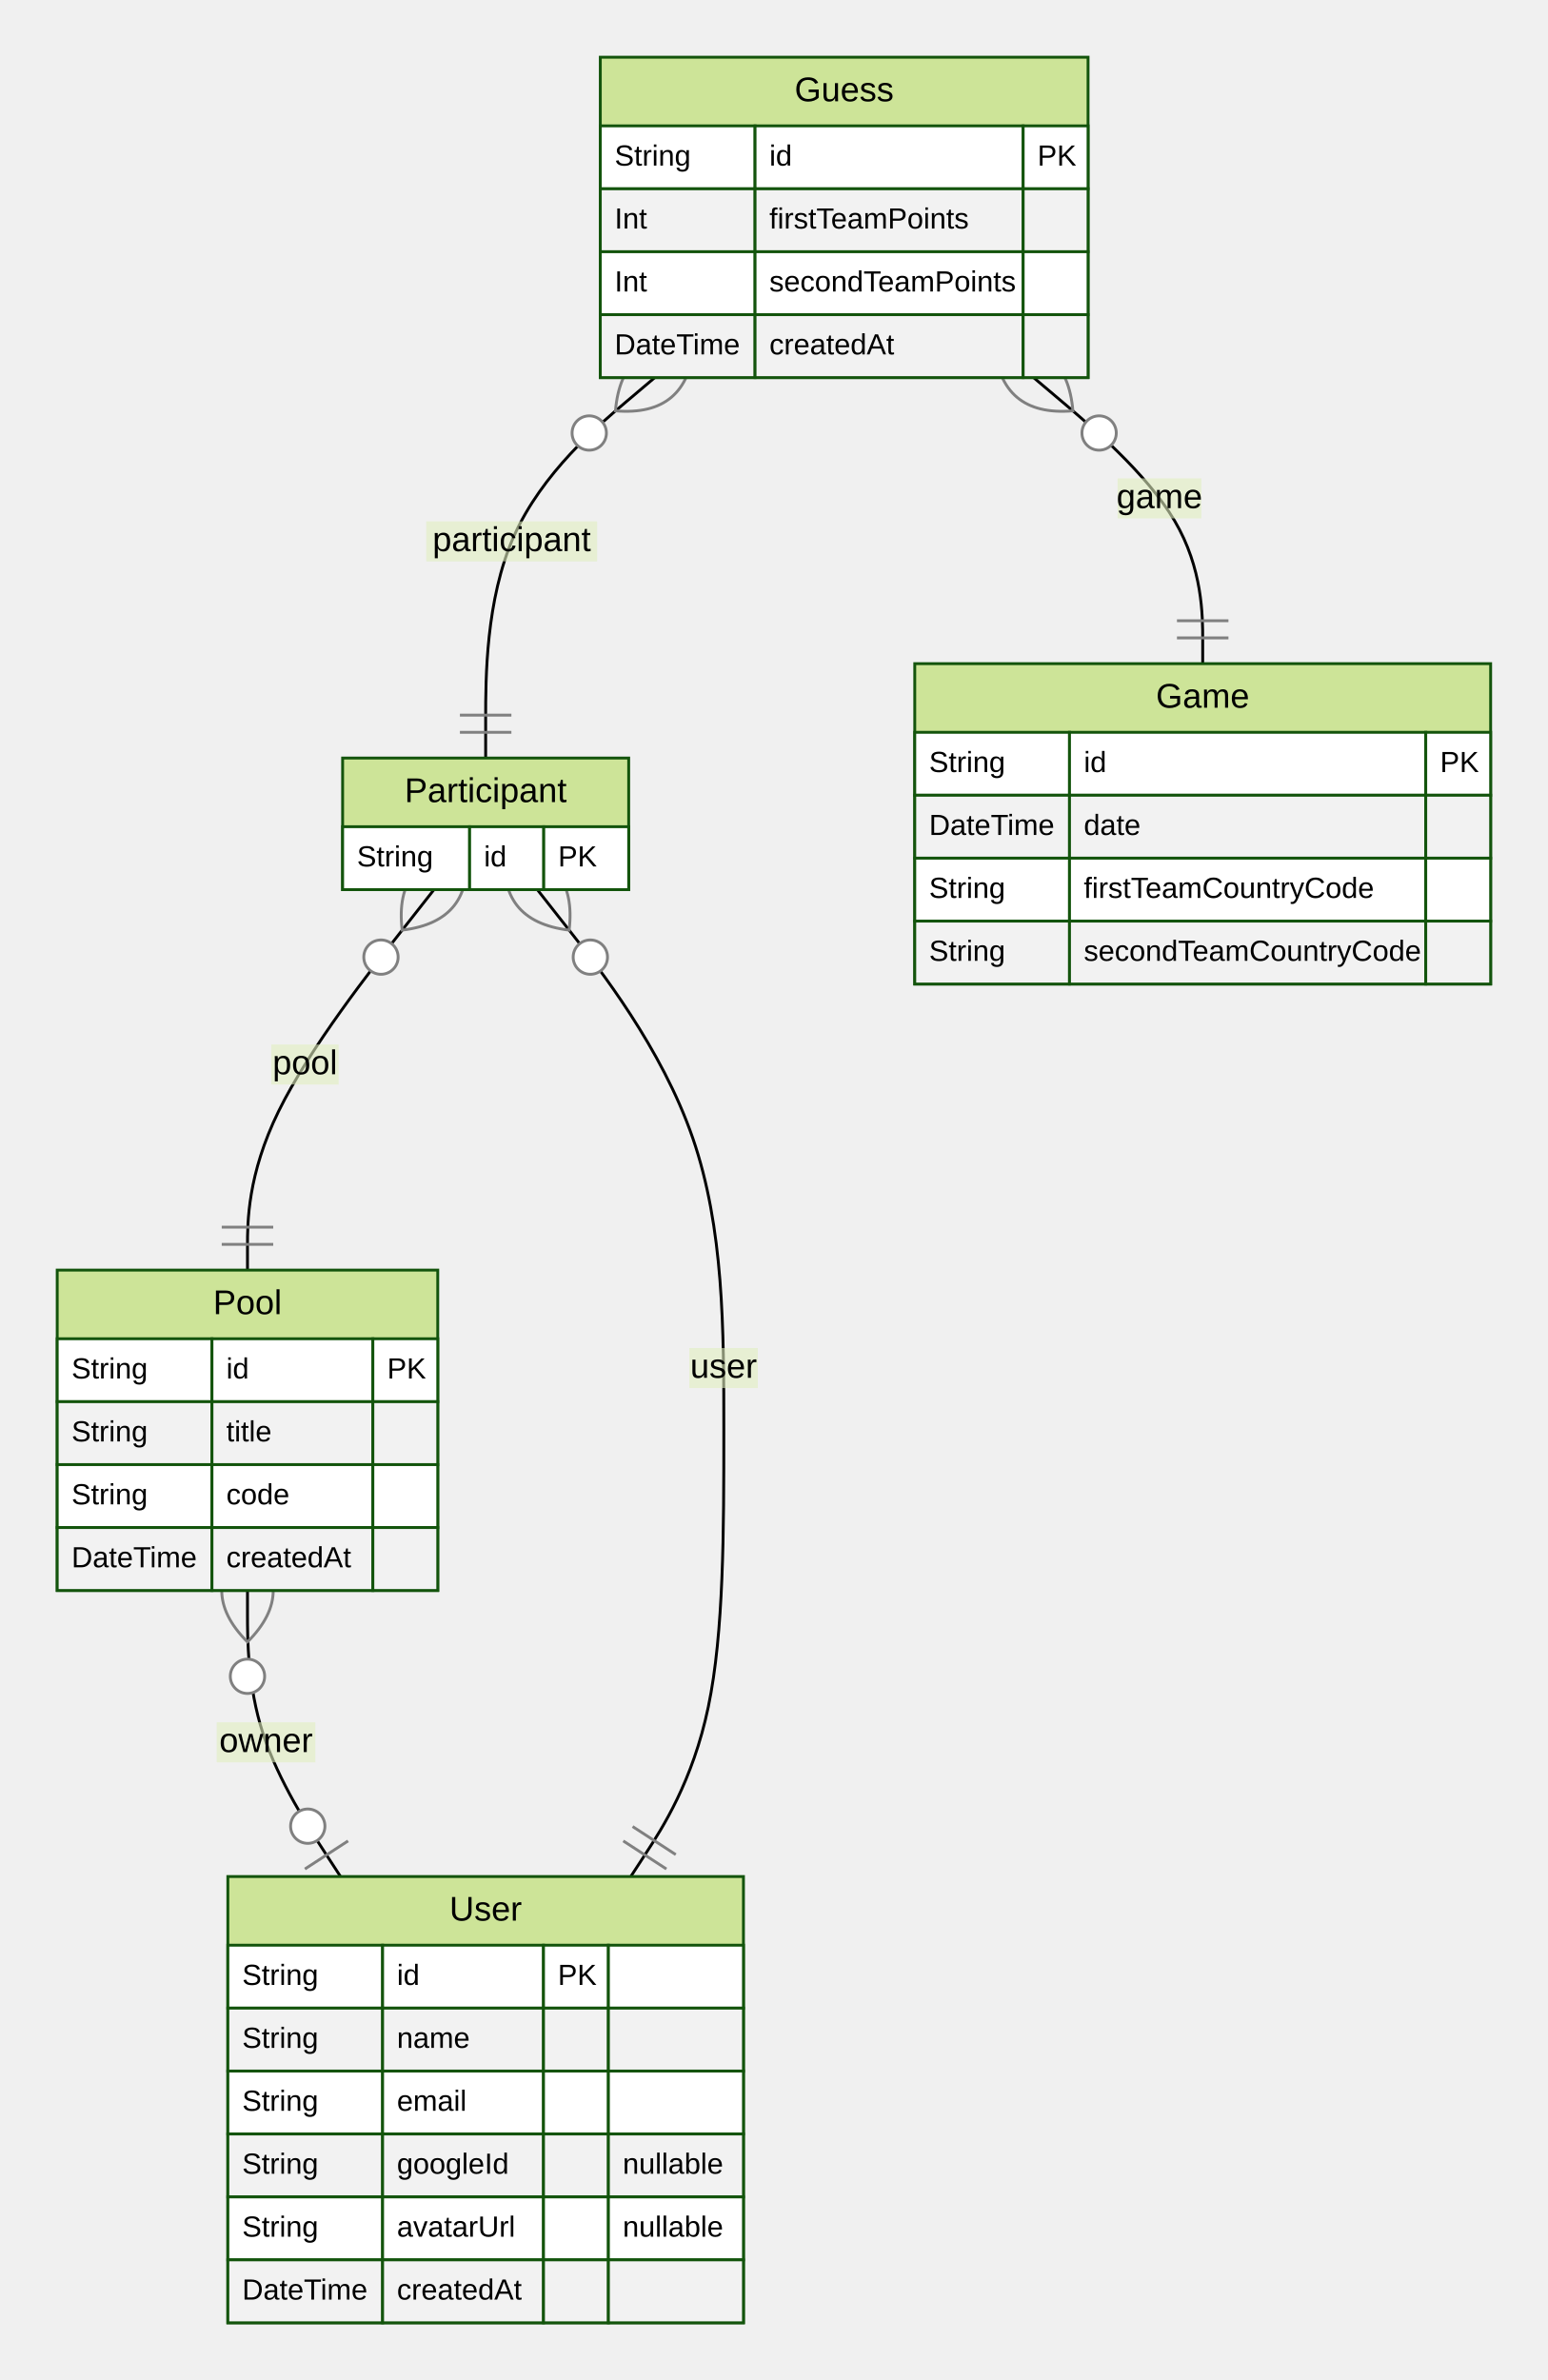
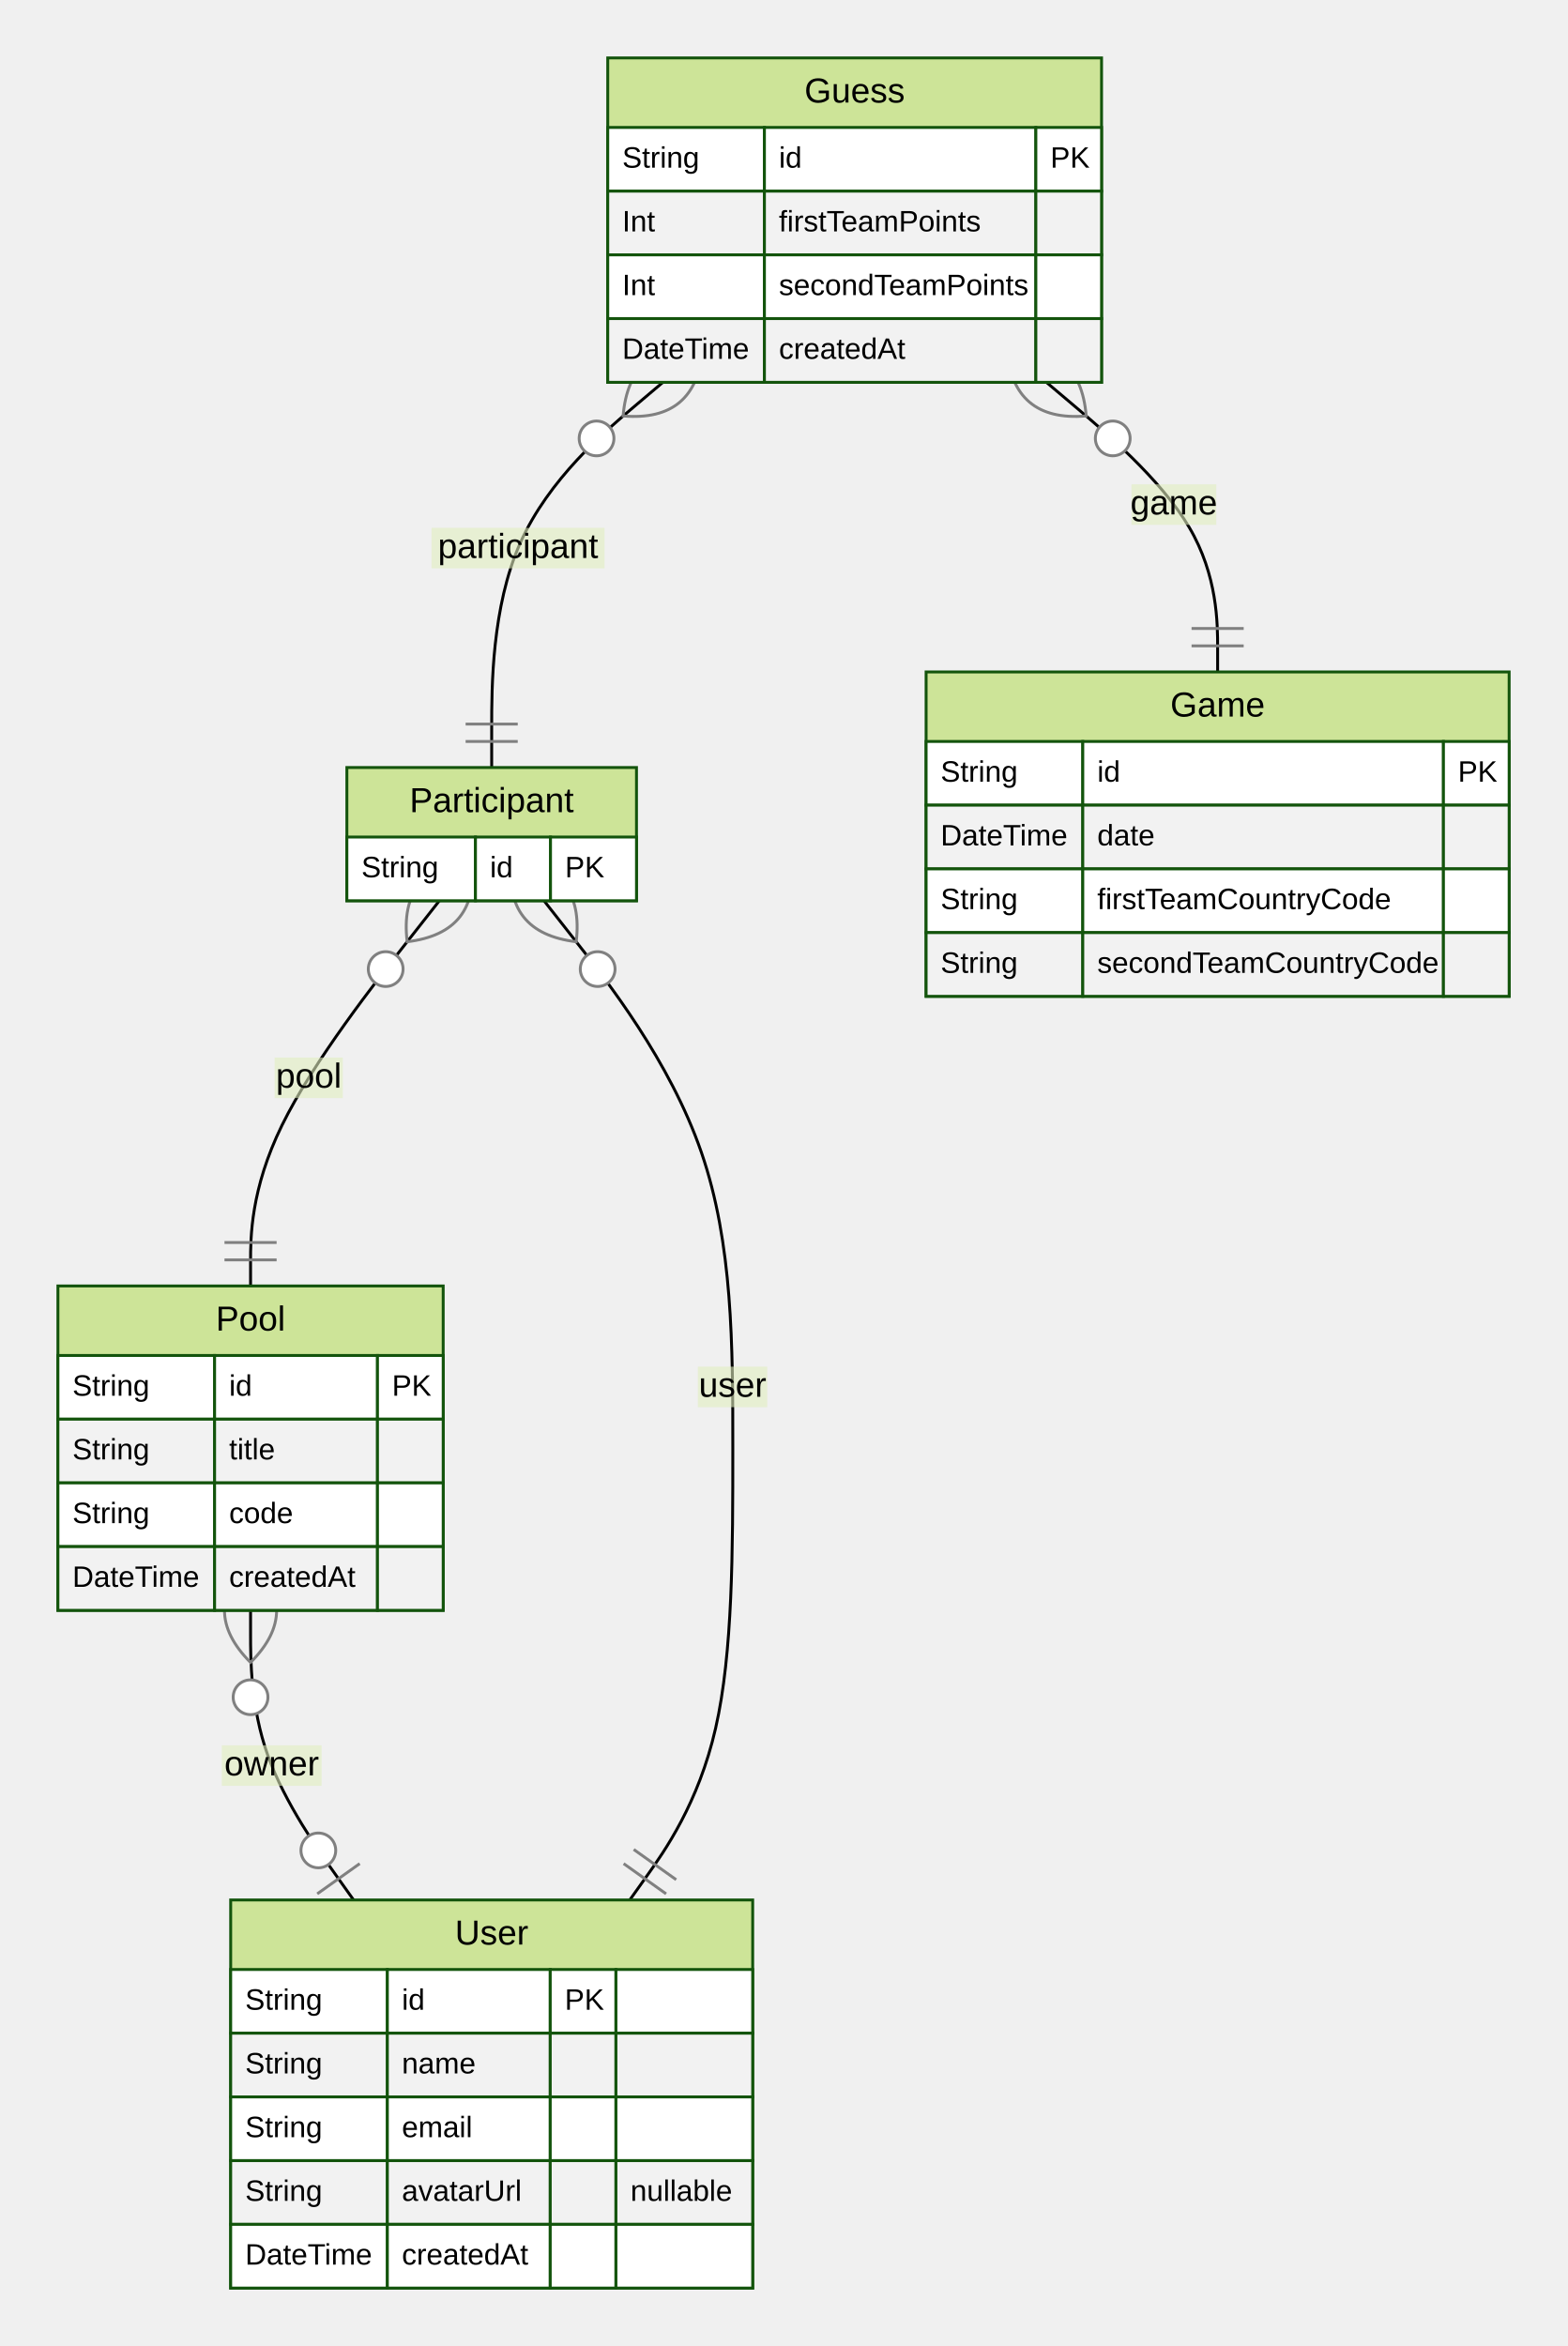
- <svg xmlns="http://www.w3.org/2000/svg" aria-labelledby="chart-title-mermaid-0 chart-desc-mermaid-0" role="img" viewBox="0 0 541.082 832" style="max-width: 541.082px; background-color: white;" width="100%" id="mermaid-0">
+ <svg xmlns="http://www.w3.org/2000/svg" aria-labelledby="chart-title-mermaid-0 chart-desc-mermaid-0" role="img" viewBox="0 0 541.082 810" style="max-width: 541.082px; background-color: white;" width="100%" id="mermaid-0">
  <style>#mermaid-0 {font-family:"trebuchet ms",verdana,arial,sans-serif;font-size:16px;fill:#000000;}#mermaid-0 .error-icon{fill:#552222;}#mermaid-0 .error-text{fill:#552222;stroke:#552222;}#mermaid-0 .edge-thickness-normal{stroke-width:2px;}#mermaid-0 .edge-thickness-thick{stroke-width:3.5px;}#mermaid-0 .edge-pattern-solid{stroke-dasharray:0;}#mermaid-0 .edge-pattern-dashed{stroke-dasharray:3;}#mermaid-0 .edge-pattern-dotted{stroke-dasharray:2;}#mermaid-0 .marker{fill:#000000;stroke:#000000;}#mermaid-0 .marker.cross{stroke:#000000;}#mermaid-0 svg{font-family:"trebuchet ms",verdana,arial,sans-serif;font-size:16px;}#mermaid-0 .entityBox{fill:#cde498;stroke:#13540c;}#mermaid-0 .attributeBoxOdd{fill:#ffffff;stroke:#13540c;}#mermaid-0 .attributeBoxEven{fill:#f2f2f2;stroke:#13540c;}#mermaid-0 .relationshipLabelBox{fill:hsl(78.158, 58.462%, 84.51%);opacity:0.7;background-color:hsl(78.158, 58.462%, 84.51%);}#mermaid-0 .relationshipLabelBox rect{opacity:0.5;}#mermaid-0 .relationshipLine{stroke:#000000;}#mermaid-0 :root{--mermaid-font-family:"trebuchet ms",verdana,arial,sans-serif;}</style>
  <g />
  <defs>
    <marker orient="auto" markerHeight="18" markerWidth="18" refY="9" refX="0" id="ONLY_ONE_START">
      <path d="M9,0 L9,18 M15,0 L15,18" fill="none" stroke="gray" />
    </marker>
  </defs>
  <defs>
    <marker orient="auto" markerHeight="18" markerWidth="18" refY="9" refX="18" id="ONLY_ONE_END">
      <path d="M3,0 L3,18 M9,0 L9,18" fill="none" stroke="gray" />
    </marker>
  </defs>
  <defs>
    <marker orient="auto" markerHeight="18" markerWidth="30" refY="9" refX="0" id="ZERO_OR_ONE_START">
      <circle r="6" cy="9" cx="21" fill="white" stroke="gray" />
      <path d="M9,0 L9,18" fill="none" stroke="gray" />
    </marker>
  </defs>
  <defs>
    <marker orient="auto" markerHeight="18" markerWidth="30" refY="9" refX="30" id="ZERO_OR_ONE_END">
      <circle r="6" cy="9" cx="9" fill="white" stroke="gray" />
      <path d="M21,0 L21,18" fill="none" stroke="gray" />
    </marker>
  </defs>
  <defs>
    <marker orient="auto" markerHeight="36" markerWidth="45" refY="18" refX="18" id="ONE_OR_MORE_START">
      <path d="M0,18 Q 18,0 36,18 Q 18,36 0,18 M42,9 L42,27" fill="none" stroke="gray" />
    </marker>
  </defs>
  <defs>
    <marker orient="auto" markerHeight="36" markerWidth="45" refY="18" refX="27" id="ONE_OR_MORE_END">
      <path d="M3,9 L3,27 M9,18 Q27,0 45,18 Q27,36 9,18" fill="none" stroke="gray" />
    </marker>
  </defs>
  <defs>
    <marker orient="auto" markerHeight="36" markerWidth="57" refY="18" refX="18" id="ZERO_OR_MORE_START">
      <circle r="6" cy="18" cx="48" fill="white" stroke="gray" />
      <path d="M0,18 Q18,0 36,18 Q18,36 0,18" fill="none" stroke="gray" />
    </marker>
  </defs>
  <defs>
    <marker orient="auto" markerHeight="36" markerWidth="57" refY="18" refX="39" id="ZERO_OR_MORE_END">
      <circle r="6" cy="18" cx="9" fill="white" stroke="gray" />
      <path d="M21,18 Q39,0 57,18 Q39,36 21,18" fill="none" stroke="gray" />
    </marker>
  </defs>
-   <path marker-start="url(#ZERO_OR_MORE_START)" marker-end="url(#ZERO_OR_ONE_END)" fill="none" stroke="gray" d="M86.513,556L86.513,564.333C86.513,572.667,86.513,589.333,91.934,606C97.354,622.667,108.195,639.333,113.615,647.667L119.035,656" class="er relationshipLine" />
-   <path marker-start="url(#ZERO_OR_MORE_START)" marker-end="url(#ONLY_ONE_END)" fill="none" stroke="gray" d="M187.835,311L198.7,324.833C209.565,338.667,231.296,366.333,242.161,397.833C253.026,429.333,253.026,464.667,253.026,500C253.026,535.333,253.026,570.667,247.606,596.667C242.186,622.667,231.345,639.333,225.925,647.667L220.504,656" class="er relationshipLine" />
+   <path marker-start="url(#ZERO_OR_MORE_START)" marker-end="url(#ZERO_OR_ONE_END)" fill="none" stroke="gray" d="M86.513,556L86.513,564.333C86.513,572.667,86.513,589.333,92.443,606C98.373,622.667,110.233,639.333,116.163,647.667L122.093,656" class="er relationshipLine" />
+   <path marker-start="url(#ZERO_OR_MORE_START)" marker-end="url(#ONLY_ONE_END)" fill="none" stroke="gray" d="M187.835,311L198.7,324.833C209.565,338.667,231.296,366.333,242.161,397.833C253.026,429.333,253.026,464.667,253.026,500C253.026,535.333,253.026,570.667,247.096,596.667C241.167,622.667,229.307,639.333,223.377,647.667L217.447,656" class="er relationshipLine" />
  <path marker-start="url(#ZERO_OR_MORE_START)" marker-end="url(#ONLY_ONE_END)" fill="none" stroke="gray" d="M151.705,311L140.839,324.833C129.974,338.667,108.244,366.333,97.378,388.5C86.513,410.667,86.513,427.333,86.513,435.667L86.513,444" class="er relationshipLine" />
+   <path marker-start="url(#ZERO_OR_MORE_START)" marker-end="url(#ONLY_ONE_END)" fill="none" stroke="gray" d="M361.309,132L371.162,140.333C381.015,148.667,400.72,165.333,410.573,182C420.426,198.667,420.426,215.333,420.426,223.667L420.426,232" class="er relationshipLine" />
  <path marker-start="url(#ZERO_OR_MORE_START)" marker-end="url(#ONLY_ONE_END)" fill="none" stroke="gray" d="M228.887,132L219.034,140.333C209.181,148.667,189.476,165.333,179.623,187.5C169.77,209.667,169.77,237.333,169.77,251.167L169.77,265" class="er relationshipLine" />
-   <path marker-start="url(#ZERO_OR_MORE_START)" marker-end="url(#ONLY_ONE_END)" fill="none" stroke="gray" d="M361.309,132L371.162,140.333C381.015,148.667,400.72,165.333,410.573,182C420.426,198.667,420.426,215.333,420.426,223.667L420.426,232" class="er relationshipLine" />
  <g transform="translate(20,444 )" id="Pool">
    <rect height="112" width="133.026" y="0" x="0" stroke="gray" fill-opacity="100%" fill="honeydew" class="er entityBox" />
    <text transform="translate(66.51321,12)" style="font-family: &quot;trebuchet ms&quot;, verdana, arial, sans-serif;; font-size: 12px" text-anchor="middle" dominant-baseline="middle" y="0" x="0" id="entity-Pool" class="er entityLabel">Pool</text>
    <rect height="22" width="54.096" y="24" x="0" stroke="gray" fill-opacity="100%" fill="honeydew" class="er attributeBoxOdd" />
    <text transform="translate(5,35)" style="font-family: &quot;trebuchet ms&quot;, verdana, arial, sans-serif;; font-size: 10.2px" text-anchor="left" dominant-baseline="middle" y="0" x="0" id="entity-Pool-attr-1-type" class="er entityLabel">String</text>
    <rect height="22" width="56.243" y="24" x="54.096" stroke="gray" fill-opacity="100%" fill="honeydew" class="er attributeBoxOdd" />
    <text transform="translate(59.09555,35)" style="font-family: &quot;trebuchet ms&quot;, verdana, arial, sans-serif;; font-size: 10.2px" text-anchor="left" dominant-baseline="middle" y="0" x="0" id="entity-Pool-attr-1-name" class="er entityLabel">id</text>
    <rect height="22" width="22.688" y="24" x="110.339" stroke="gray" fill-opacity="100%" fill="honeydew" class="er attributeBoxOdd" />
    <text transform="translate(115.3387,35)" style="font-family: &quot;trebuchet ms&quot;, verdana, arial, sans-serif;; font-size: 10.2px" text-anchor="left" dominant-baseline="middle" y="0" x="0" id="entity-Pool-attr-1-key" class="er entityLabel">PK</text>
    <rect height="22" width="54.096" y="46" x="0" stroke="gray" fill-opacity="100%" fill="honeydew" class="er attributeBoxEven" />
    <text transform="translate(5,57)" style="font-family: &quot;trebuchet ms&quot;, verdana, arial, sans-serif;; font-size: 10.2px" text-anchor="left" dominant-baseline="middle" y="0" x="0" id="entity-Pool-attr-2-type" class="er entityLabel">String</text>
    <rect height="22" width="56.243" y="46" x="54.096" stroke="gray" fill-opacity="100%" fill="honeydew" class="er attributeBoxEven" />
    <text transform="translate(59.09555,57)" style="font-family: &quot;trebuchet ms&quot;, verdana, arial, sans-serif;; font-size: 10.2px" text-anchor="left" dominant-baseline="middle" y="0" x="0" id="entity-Pool-attr-2-name" class="er entityLabel">title</text>
    <rect height="22" width="22.688" y="46" x="110.339" stroke="gray" fill-opacity="100%" fill="honeydew" class="er attributeBoxEven" />
    <text transform="translate(115.3387,57)" style="font-family: &quot;trebuchet ms&quot;, verdana, arial, sans-serif;; font-size: 10.2px" text-anchor="left" dominant-baseline="middle" y="0" x="0" id="entity-Pool-attr-2-key" class="er entityLabel" />
    <rect height="22" width="54.096" y="68" x="0" stroke="gray" fill-opacity="100%" fill="honeydew" class="er attributeBoxOdd" />
    <text transform="translate(5,79)" style="font-family: &quot;trebuchet ms&quot;, verdana, arial, sans-serif;; font-size: 10.2px" text-anchor="left" dominant-baseline="middle" y="0" x="0" id="entity-Pool-attr-3-type" class="er entityLabel">String</text>
    <rect height="22" width="56.243" y="68" x="54.096" stroke="gray" fill-opacity="100%" fill="honeydew" class="er attributeBoxOdd" />
    <text transform="translate(59.09555,79)" style="font-family: &quot;trebuchet ms&quot;, verdana, arial, sans-serif;; font-size: 10.2px" text-anchor="left" dominant-baseline="middle" y="0" x="0" id="entity-Pool-attr-3-name" class="er entityLabel">code</text>
    <rect height="22" width="22.688" y="68" x="110.339" stroke="gray" fill-opacity="100%" fill="honeydew" class="er attributeBoxOdd" />
    <text transform="translate(115.3387,79)" style="font-family: &quot;trebuchet ms&quot;, verdana, arial, sans-serif;; font-size: 10.2px" text-anchor="left" dominant-baseline="middle" y="0" x="0" id="entity-Pool-attr-3-key" class="er entityLabel" />
    <rect height="22" width="54.096" y="90" x="0" stroke="gray" fill-opacity="100%" fill="honeydew" class="er attributeBoxEven" />
    <text transform="translate(5,101)" style="font-family: &quot;trebuchet ms&quot;, verdana, arial, sans-serif;; font-size: 10.2px" text-anchor="left" dominant-baseline="middle" y="0" x="0" id="entity-Pool-attr-4-type" class="er entityLabel">DateTime</text>
    <rect height="22" width="56.243" y="90" x="54.096" stroke="gray" fill-opacity="100%" fill="honeydew" class="er attributeBoxEven" />
    <text transform="translate(59.09555,101)" style="font-family: &quot;trebuchet ms&quot;, verdana, arial, sans-serif;; font-size: 10.2px" text-anchor="left" dominant-baseline="middle" y="0" x="0" id="entity-Pool-attr-4-name" class="er entityLabel">createdAt</text>
    <rect height="22" width="22.688" y="90" x="110.339" stroke="gray" fill-opacity="100%" fill="honeydew" class="er attributeBoxEven" />
    <text transform="translate(115.3387,101)" style="font-family: &quot;trebuchet ms&quot;, verdana, arial, sans-serif;; font-size: 10.2px" text-anchor="left" dominant-baseline="middle" y="0" x="0" id="entity-Pool-attr-4-key" class="er entityLabel" />
  </g>
  <g transform="translate(119.7698,265 )" id="Participant">
    <rect height="46" width="100" y="0" x="0" stroke="gray" fill-opacity="100%" fill="honeydew" class="er entityBox" />
    <text transform="translate(50,12)" style="font-family: &quot;trebuchet ms&quot;, verdana, arial, sans-serif;; font-size: 12px" text-anchor="middle" dominant-baseline="middle" y="0" x="0" id="entity-Participant" class="er entityLabel">Participant</text>
    <rect height="22" width="44.399" y="24" x="0" stroke="gray" fill-opacity="100%" fill="honeydew" class="er attributeBoxOdd" />
    <text transform="translate(5,35)" style="font-family: &quot;trebuchet ms&quot;, verdana, arial, sans-serif;; font-size: 10.2px" text-anchor="left" dominant-baseline="middle" y="0" x="0" id="entity-Participant-attr-1-type" class="er entityLabel">String</text>
    <rect height="22" width="25.911" y="24" x="44.399" stroke="gray" fill-opacity="100%" fill="honeydew" class="er attributeBoxOdd" />
    <text transform="translate(49.39862,35)" style="font-family: &quot;trebuchet ms&quot;, verdana, arial, sans-serif;; font-size: 10.2px" text-anchor="left" dominant-baseline="middle" y="0" x="0" id="entity-Participant-attr-1-name" class="er entityLabel">id</text>
    <rect height="22" width="29.69" y="24" x="70.31" stroke="gray" fill-opacity="100%" fill="honeydew" class="er attributeBoxOdd" />
    <text transform="translate(75.30976,35)" style="font-family: &quot;trebuchet ms&quot;, verdana, arial, sans-serif;; font-size: 10.2px" text-anchor="left" dominant-baseline="middle" y="0" x="0" id="entity-Participant-attr-1-key" class="er entityLabel">PK</text>
  </g>
  <g transform="translate(79.65034,656 )" id="User">
-     <rect height="156" width="180.239" y="0" x="0" stroke="gray" fill-opacity="100%" fill="honeydew" class="er entityBox" />
+     <rect height="134" width="180.239" y="0" x="0" stroke="gray" fill-opacity="100%" fill="honeydew" class="er entityBox" />
    <text transform="translate(90.11948,12)" style="font-family: &quot;trebuchet ms&quot;, verdana, arial, sans-serif;; font-size: 12px" text-anchor="middle" dominant-baseline="middle" y="0" x="0" id="entity-User" class="er entityLabel">User</text>
    <rect height="22" width="54.096" y="24" x="0" stroke="gray" fill-opacity="100%" fill="honeydew" class="er attributeBoxOdd" />
    <text transform="translate(5,35)" style="font-family: &quot;trebuchet ms&quot;, verdana, arial, sans-serif;; font-size: 10.2px" text-anchor="left" dominant-baseline="middle" y="0" x="0" id="entity-User-attr-1-type" class="er entityLabel">String</text>
    <rect height="22" width="56.243" y="24" x="54.096" stroke="gray" fill-opacity="100%" fill="honeydew" class="er attributeBoxOdd" />
    <text transform="translate(59.09555,35)" style="font-family: &quot;trebuchet ms&quot;, verdana, arial, sans-serif;; font-size: 10.2px" text-anchor="left" dominant-baseline="middle" y="0" x="0" id="entity-User-attr-1-name" class="er entityLabel">id</text>
    <rect height="22" width="22.688" y="24" x="110.339" stroke="gray" fill-opacity="100%" fill="honeydew" class="er attributeBoxOdd" />
    <text transform="translate(115.3387,35)" style="font-family: &quot;trebuchet ms&quot;, verdana, arial, sans-serif;; font-size: 10.2px" text-anchor="left" dominant-baseline="middle" y="0" x="0" id="entity-User-attr-1-key" class="er entityLabel">PK</text>
    <rect height="22" width="47.213" y="24" x="133.026" stroke="gray" fill-opacity="100%" fill="honeydew" class="er attributeBoxOdd" />
    <text transform="translate(138.0264,35)" style="font-family: &quot;trebuchet ms&quot;, verdana, arial, sans-serif;; font-size: 10.2px" text-anchor="left" dominant-baseline="middle" y="0" x="0" id="entity-User-attr-1-comment" class="er entityLabel" />
    <rect height="22" width="54.096" y="46" x="0" stroke="gray" fill-opacity="100%" fill="honeydew" class="er attributeBoxEven" />
    <text transform="translate(5,57)" style="font-family: &quot;trebuchet ms&quot;, verdana, arial, sans-serif;; font-size: 10.2px" text-anchor="left" dominant-baseline="middle" y="0" x="0" id="entity-User-attr-2-type" class="er entityLabel">String</text>
    <rect height="22" width="56.243" y="46" x="54.096" stroke="gray" fill-opacity="100%" fill="honeydew" class="er attributeBoxEven" />
    <text transform="translate(59.09555,57)" style="font-family: &quot;trebuchet ms&quot;, verdana, arial, sans-serif;; font-size: 10.2px" text-anchor="left" dominant-baseline="middle" y="0" x="0" id="entity-User-attr-2-name" class="er entityLabel">name</text>
    <rect height="22" width="22.688" y="46" x="110.339" stroke="gray" fill-opacity="100%" fill="honeydew" class="er attributeBoxEven" />
    <text transform="translate(115.3387,57)" style="font-family: &quot;trebuchet ms&quot;, verdana, arial, sans-serif;; font-size: 10.2px" text-anchor="left" dominant-baseline="middle" y="0" x="0" id="entity-User-attr-2-key" class="er entityLabel" />
    <rect height="22" width="47.213" y="46" x="133.026" stroke="gray" fill-opacity="100%" fill="honeydew" class="er attributeBoxEven" />
    <text transform="translate(138.0264,57)" style="font-family: &quot;trebuchet ms&quot;, verdana, arial, sans-serif;; font-size: 10.2px" text-anchor="left" dominant-baseline="middle" y="0" x="0" id="entity-User-attr-2-comment" class="er entityLabel" />
    <rect height="22" width="54.096" y="68" x="0" stroke="gray" fill-opacity="100%" fill="honeydew" class="er attributeBoxOdd" />
    <text transform="translate(5,79)" style="font-family: &quot;trebuchet ms&quot;, verdana, arial, sans-serif;; font-size: 10.2px" text-anchor="left" dominant-baseline="middle" y="0" x="0" id="entity-User-attr-3-type" class="er entityLabel">String</text>
    <rect height="22" width="56.243" y="68" x="54.096" stroke="gray" fill-opacity="100%" fill="honeydew" class="er attributeBoxOdd" />
    <text transform="translate(59.09555,79)" style="font-family: &quot;trebuchet ms&quot;, verdana, arial, sans-serif;; font-size: 10.2px" text-anchor="left" dominant-baseline="middle" y="0" x="0" id="entity-User-attr-3-name" class="er entityLabel">email</text>
    <rect height="22" width="22.688" y="68" x="110.339" stroke="gray" fill-opacity="100%" fill="honeydew" class="er attributeBoxOdd" />
    <text transform="translate(115.3387,79)" style="font-family: &quot;trebuchet ms&quot;, verdana, arial, sans-serif;; font-size: 10.2px" text-anchor="left" dominant-baseline="middle" y="0" x="0" id="entity-User-attr-3-key" class="er entityLabel" />
    <rect height="22" width="47.213" y="68" x="133.026" stroke="gray" fill-opacity="100%" fill="honeydew" class="er attributeBoxOdd" />
    <text transform="translate(138.0264,79)" style="font-family: &quot;trebuchet ms&quot;, verdana, arial, sans-serif;; font-size: 10.2px" text-anchor="left" dominant-baseline="middle" y="0" x="0" id="entity-User-attr-3-comment" class="er entityLabel" />
    <rect height="22" width="54.096" y="90" x="0" stroke="gray" fill-opacity="100%" fill="honeydew" class="er attributeBoxEven" />
    <text transform="translate(5,101)" style="font-family: &quot;trebuchet ms&quot;, verdana, arial, sans-serif;; font-size: 10.2px" text-anchor="left" dominant-baseline="middle" y="0" x="0" id="entity-User-attr-4-type" class="er entityLabel">String</text>
    <rect height="22" width="56.243" y="90" x="54.096" stroke="gray" fill-opacity="100%" fill="honeydew" class="er attributeBoxEven" />
-     <text transform="translate(59.09555,101)" style="font-family: &quot;trebuchet ms&quot;, verdana, arial, sans-serif;; font-size: 10.2px" text-anchor="left" dominant-baseline="middle" y="0" x="0" id="entity-User-attr-4-name" class="er entityLabel">googleId</text>
+     <text transform="translate(59.09555,101)" style="font-family: &quot;trebuchet ms&quot;, verdana, arial, sans-serif;; font-size: 10.2px" text-anchor="left" dominant-baseline="middle" y="0" x="0" id="entity-User-attr-4-name" class="er entityLabel">avatarUrl</text>
    <rect height="22" width="22.688" y="90" x="110.339" stroke="gray" fill-opacity="100%" fill="honeydew" class="er attributeBoxEven" />
    <text transform="translate(115.3387,101)" style="font-family: &quot;trebuchet ms&quot;, verdana, arial, sans-serif;; font-size: 10.2px" text-anchor="left" dominant-baseline="middle" y="0" x="0" id="entity-User-attr-4-key" class="er entityLabel" />
    <rect height="22" width="47.213" y="90" x="133.026" stroke="gray" fill-opacity="100%" fill="honeydew" class="er attributeBoxEven" />
    <text transform="translate(138.0264,101)" style="font-family: &quot;trebuchet ms&quot;, verdana, arial, sans-serif;; font-size: 10.2px" text-anchor="left" dominant-baseline="middle" y="0" x="0" id="entity-User-attr-4-comment" class="er entityLabel">nullable</text>
    <rect height="22" width="54.096" y="112" x="0" stroke="gray" fill-opacity="100%" fill="honeydew" class="er attributeBoxOdd" />
-     <text transform="translate(5,123)" style="font-family: &quot;trebuchet ms&quot;, verdana, arial, sans-serif;; font-size: 10.2px" text-anchor="left" dominant-baseline="middle" y="0" x="0" id="entity-User-attr-5-type" class="er entityLabel">String</text>
+     <text transform="translate(5,123)" style="font-family: &quot;trebuchet ms&quot;, verdana, arial, sans-serif;; font-size: 10.2px" text-anchor="left" dominant-baseline="middle" y="0" x="0" id="entity-User-attr-5-type" class="er entityLabel">DateTime</text>
    <rect height="22" width="56.243" y="112" x="54.096" stroke="gray" fill-opacity="100%" fill="honeydew" class="er attributeBoxOdd" />
-     <text transform="translate(59.09555,123)" style="font-family: &quot;trebuchet ms&quot;, verdana, arial, sans-serif;; font-size: 10.2px" text-anchor="left" dominant-baseline="middle" y="0" x="0" id="entity-User-attr-5-name" class="er entityLabel">avatarUrl</text>
+     <text transform="translate(59.09555,123)" style="font-family: &quot;trebuchet ms&quot;, verdana, arial, sans-serif;; font-size: 10.2px" text-anchor="left" dominant-baseline="middle" y="0" x="0" id="entity-User-attr-5-name" class="er entityLabel">createdAt</text>
    <rect height="22" width="22.688" y="112" x="110.339" stroke="gray" fill-opacity="100%" fill="honeydew" class="er attributeBoxOdd" />
    <text transform="translate(115.3387,123)" style="font-family: &quot;trebuchet ms&quot;, verdana, arial, sans-serif;; font-size: 10.2px" text-anchor="left" dominant-baseline="middle" y="0" x="0" id="entity-User-attr-5-key" class="er entityLabel" />
    <rect height="22" width="47.213" y="112" x="133.026" stroke="gray" fill-opacity="100%" fill="honeydew" class="er attributeBoxOdd" />
-     <text transform="translate(138.0264,123)" style="font-family: &quot;trebuchet ms&quot;, verdana, arial, sans-serif;; font-size: 10.2px" text-anchor="left" dominant-baseline="middle" y="0" x="0" id="entity-User-attr-5-comment" class="er entityLabel">nullable</text>
-     <rect height="22" width="54.096" y="134" x="0" stroke="gray" fill-opacity="100%" fill="honeydew" class="er attributeBoxEven" />
-     <text transform="translate(5,145)" style="font-family: &quot;trebuchet ms&quot;, verdana, arial, sans-serif;; font-size: 10.2px" text-anchor="left" dominant-baseline="middle" y="0" x="0" id="entity-User-attr-6-type" class="er entityLabel">DateTime</text>
-     <rect height="22" width="56.243" y="134" x="54.096" stroke="gray" fill-opacity="100%" fill="honeydew" class="er attributeBoxEven" />
-     <text transform="translate(59.09555,145)" style="font-family: &quot;trebuchet ms&quot;, verdana, arial, sans-serif;; font-size: 10.2px" text-anchor="left" dominant-baseline="middle" y="0" x="0" id="entity-User-attr-6-name" class="er entityLabel">createdAt</text>
-     <rect height="22" width="22.688" y="134" x="110.339" stroke="gray" fill-opacity="100%" fill="honeydew" class="er attributeBoxEven" />
-     <text transform="translate(115.3387,145)" style="font-family: &quot;trebuchet ms&quot;, verdana, arial, sans-serif;; font-size: 10.2px" text-anchor="left" dominant-baseline="middle" y="0" x="0" id="entity-User-attr-6-key" class="er entityLabel" />
-     <rect height="22" width="47.213" y="134" x="133.026" stroke="gray" fill-opacity="100%" fill="honeydew" class="er attributeBoxEven" />
-     <text transform="translate(138.0264,145)" style="font-family: &quot;trebuchet ms&quot;, verdana, arial, sans-serif;; font-size: 10.2px" text-anchor="left" dominant-baseline="middle" y="0" x="0" id="entity-User-attr-6-comment" class="er entityLabel" />
+     <text transform="translate(138.0264,123)" style="font-family: &quot;trebuchet ms&quot;, verdana, arial, sans-serif;; font-size: 10.2px" text-anchor="left" dominant-baseline="middle" y="0" x="0" id="entity-User-attr-5-comment" class="er entityLabel" />
  </g>
  <g transform="translate(319.7698,232 )" id="Game">
    <rect height="112" width="201.312" y="0" x="0" stroke="gray" fill-opacity="100%" fill="honeydew" class="er entityBox" />
    <text transform="translate(100.6562,12)" style="font-family: &quot;trebuchet ms&quot;, verdana, arial, sans-serif;; font-size: 12px" text-anchor="middle" dominant-baseline="middle" y="0" x="0" id="entity-Game" class="er entityLabel">Game</text>
    <rect height="22" width="54.096" y="24" x="0" stroke="gray" fill-opacity="100%" fill="honeydew" class="er attributeBoxOdd" />
    <text transform="translate(5,35)" style="font-family: &quot;trebuchet ms&quot;, verdana, arial, sans-serif;; font-size: 10.2px" text-anchor="left" dominant-baseline="middle" y="0" x="0" id="entity-Game-attr-1-type" class="er entityLabel">String</text>
    <rect height="22" width="124.529" y="24" x="54.096" stroke="gray" fill-opacity="100%" fill="honeydew" class="er attributeBoxOdd" />
    <text transform="translate(59.09555,35)" style="font-family: &quot;trebuchet ms&quot;, verdana, arial, sans-serif;; font-size: 10.2px" text-anchor="left" dominant-baseline="middle" y="0" x="0" id="entity-Game-attr-1-name" class="er entityLabel">id</text>
    <rect height="22" width="22.688" y="24" x="178.625" stroke="gray" fill-opacity="100%" fill="honeydew" class="er attributeBoxOdd" />
    <text transform="translate(183.6248,35)" style="font-family: &quot;trebuchet ms&quot;, verdana, arial, sans-serif;; font-size: 10.2px" text-anchor="left" dominant-baseline="middle" y="0" x="0" id="entity-Game-attr-1-key" class="er entityLabel">PK</text>
    <rect height="22" width="54.096" y="46" x="0" stroke="gray" fill-opacity="100%" fill="honeydew" class="er attributeBoxEven" />
    <text transform="translate(5,57)" style="font-family: &quot;trebuchet ms&quot;, verdana, arial, sans-serif;; font-size: 10.2px" text-anchor="left" dominant-baseline="middle" y="0" x="0" id="entity-Game-attr-2-type" class="er entityLabel">DateTime</text>
    <rect height="22" width="124.529" y="46" x="54.096" stroke="gray" fill-opacity="100%" fill="honeydew" class="er attributeBoxEven" />
    <text transform="translate(59.09555,57)" style="font-family: &quot;trebuchet ms&quot;, verdana, arial, sans-serif;; font-size: 10.2px" text-anchor="left" dominant-baseline="middle" y="0" x="0" id="entity-Game-attr-2-name" class="er entityLabel">date</text>
    <rect height="22" width="22.688" y="46" x="178.625" stroke="gray" fill-opacity="100%" fill="honeydew" class="er attributeBoxEven" />
    <text transform="translate(183.6248,57)" style="font-family: &quot;trebuchet ms&quot;, verdana, arial, sans-serif;; font-size: 10.2px" text-anchor="left" dominant-baseline="middle" y="0" x="0" id="entity-Game-attr-2-key" class="er entityLabel" />
    <rect height="22" width="54.096" y="68" x="0" stroke="gray" fill-opacity="100%" fill="honeydew" class="er attributeBoxOdd" />
    <text transform="translate(5,79)" style="font-family: &quot;trebuchet ms&quot;, verdana, arial, sans-serif;; font-size: 10.2px" text-anchor="left" dominant-baseline="middle" y="0" x="0" id="entity-Game-attr-3-type" class="er entityLabel">String</text>
    <rect height="22" width="124.529" y="68" x="54.096" stroke="gray" fill-opacity="100%" fill="honeydew" class="er attributeBoxOdd" />
    <text transform="translate(59.09555,79)" style="font-family: &quot;trebuchet ms&quot;, verdana, arial, sans-serif;; font-size: 10.2px" text-anchor="left" dominant-baseline="middle" y="0" x="0" id="entity-Game-attr-3-name" class="er entityLabel">firstTeamCountryCode</text>
    <rect height="22" width="22.688" y="68" x="178.625" stroke="gray" fill-opacity="100%" fill="honeydew" class="er attributeBoxOdd" />
    <text transform="translate(183.6248,79)" style="font-family: &quot;trebuchet ms&quot;, verdana, arial, sans-serif;; font-size: 10.2px" text-anchor="left" dominant-baseline="middle" y="0" x="0" id="entity-Game-attr-3-key" class="er entityLabel" />
    <rect height="22" width="54.096" y="90" x="0" stroke="gray" fill-opacity="100%" fill="honeydew" class="er attributeBoxEven" />
    <text transform="translate(5,101)" style="font-family: &quot;trebuchet ms&quot;, verdana, arial, sans-serif;; font-size: 10.2px" text-anchor="left" dominant-baseline="middle" y="0" x="0" id="entity-Game-attr-4-type" class="er entityLabel">String</text>
    <rect height="22" width="124.529" y="90" x="54.096" stroke="gray" fill-opacity="100%" fill="honeydew" class="er attributeBoxEven" />
    <text transform="translate(59.09555,101)" style="font-family: &quot;trebuchet ms&quot;, verdana, arial, sans-serif;; font-size: 10.2px" text-anchor="left" dominant-baseline="middle" y="0" x="0" id="entity-Game-attr-4-name" class="er entityLabel">secondTeamCountryCode</text>
    <rect height="22" width="22.688" y="90" x="178.625" stroke="gray" fill-opacity="100%" fill="honeydew" class="er attributeBoxEven" />
    <text transform="translate(183.6248,101)" style="font-family: &quot;trebuchet ms&quot;, verdana, arial, sans-serif;; font-size: 10.2px" text-anchor="left" dominant-baseline="middle" y="0" x="0" id="entity-Game-attr-4-key" class="er entityLabel" />
  </g>
  <g transform="translate(209.8457,20 )" id="Guess">
    <rect height="112" width="170.504" y="0" x="0" stroke="gray" fill-opacity="100%" fill="honeydew" class="er entityBox" />
    <text transform="translate(85.2522,12)" style="font-family: &quot;trebuchet ms&quot;, verdana, arial, sans-serif;; font-size: 12px" text-anchor="middle" dominant-baseline="middle" y="0" x="0" id="entity-Guess" class="er entityLabel">Guess</text>
    <rect height="22" width="54.096" y="24" x="0" stroke="gray" fill-opacity="100%" fill="honeydew" class="er attributeBoxOdd" />
    <text transform="translate(5,35)" style="font-family: &quot;trebuchet ms&quot;, verdana, arial, sans-serif;; font-size: 10.2px" text-anchor="left" dominant-baseline="middle" y="0" x="0" id="entity-Guess-attr-1-type" class="er entityLabel">String</text>
    <rect height="22" width="93.721" y="24" x="54.096" stroke="gray" fill-opacity="100%" fill="honeydew" class="er attributeBoxOdd" />
    <text transform="translate(59.09555,35)" style="font-family: &quot;trebuchet ms&quot;, verdana, arial, sans-serif;; font-size: 10.2px" text-anchor="left" dominant-baseline="middle" y="0" x="0" id="entity-Guess-attr-1-name" class="er entityLabel">id</text>
    <rect height="22" width="22.688" y="24" x="147.817" stroke="gray" fill-opacity="100%" fill="honeydew" class="er attributeBoxOdd" />
    <text transform="translate(152.8167,35)" style="font-family: &quot;trebuchet ms&quot;, verdana, arial, sans-serif;; font-size: 10.2px" text-anchor="left" dominant-baseline="middle" y="0" x="0" id="entity-Guess-attr-1-key" class="er entityLabel">PK</text>
    <rect height="22" width="54.096" y="46" x="0" stroke="gray" fill-opacity="100%" fill="honeydew" class="er attributeBoxEven" />
    <text transform="translate(5,57)" style="font-family: &quot;trebuchet ms&quot;, verdana, arial, sans-serif;; font-size: 10.2px" text-anchor="left" dominant-baseline="middle" y="0" x="0" id="entity-Guess-attr-2-type" class="er entityLabel">Int</text>
    <rect height="22" width="93.721" y="46" x="54.096" stroke="gray" fill-opacity="100%" fill="honeydew" class="er attributeBoxEven" />
    <text transform="translate(59.09555,57)" style="font-family: &quot;trebuchet ms&quot;, verdana, arial, sans-serif;; font-size: 10.2px" text-anchor="left" dominant-baseline="middle" y="0" x="0" id="entity-Guess-attr-2-name" class="er entityLabel">firstTeamPoints</text>
    <rect height="22" width="22.688" y="46" x="147.817" stroke="gray" fill-opacity="100%" fill="honeydew" class="er attributeBoxEven" />
    <text transform="translate(152.8167,57)" style="font-family: &quot;trebuchet ms&quot;, verdana, arial, sans-serif;; font-size: 10.2px" text-anchor="left" dominant-baseline="middle" y="0" x="0" id="entity-Guess-attr-2-key" class="er entityLabel" />
    <rect height="22" width="54.096" y="68" x="0" stroke="gray" fill-opacity="100%" fill="honeydew" class="er attributeBoxOdd" />
    <text transform="translate(5,79)" style="font-family: &quot;trebuchet ms&quot;, verdana, arial, sans-serif;; font-size: 10.2px" text-anchor="left" dominant-baseline="middle" y="0" x="0" id="entity-Guess-attr-3-type" class="er entityLabel">Int</text>
    <rect height="22" width="93.721" y="68" x="54.096" stroke="gray" fill-opacity="100%" fill="honeydew" class="er attributeBoxOdd" />
    <text transform="translate(59.09555,79)" style="font-family: &quot;trebuchet ms&quot;, verdana, arial, sans-serif;; font-size: 10.2px" text-anchor="left" dominant-baseline="middle" y="0" x="0" id="entity-Guess-attr-3-name" class="er entityLabel">secondTeamPoints</text>
    <rect height="22" width="22.688" y="68" x="147.817" stroke="gray" fill-opacity="100%" fill="honeydew" class="er attributeBoxOdd" />
    <text transform="translate(152.8167,79)" style="font-family: &quot;trebuchet ms&quot;, verdana, arial, sans-serif;; font-size: 10.2px" text-anchor="left" dominant-baseline="middle" y="0" x="0" id="entity-Guess-attr-3-key" class="er entityLabel" />
    <rect height="22" width="54.096" y="90" x="0" stroke="gray" fill-opacity="100%" fill="honeydew" class="er attributeBoxEven" />
    <text transform="translate(5,101)" style="font-family: &quot;trebuchet ms&quot;, verdana, arial, sans-serif;; font-size: 10.2px" text-anchor="left" dominant-baseline="middle" y="0" x="0" id="entity-Guess-attr-4-type" class="er entityLabel">DateTime</text>
    <rect height="22" width="93.721" y="90" x="54.096" stroke="gray" fill-opacity="100%" fill="honeydew" class="er attributeBoxEven" />
    <text transform="translate(59.09555,101)" style="font-family: &quot;trebuchet ms&quot;, verdana, arial, sans-serif;; font-size: 10.2px" text-anchor="left" dominant-baseline="middle" y="0" x="0" id="entity-Guess-attr-4-name" class="er entityLabel">createdAt</text>
    <rect height="22" width="22.688" y="90" x="147.817" stroke="gray" fill-opacity="100%" fill="honeydew" class="er attributeBoxEven" />
    <text transform="translate(152.8167,101)" style="font-family: &quot;trebuchet ms&quot;, verdana, arial, sans-serif;; font-size: 10.2px" text-anchor="left" dominant-baseline="middle" y="0" x="0" id="entity-Guess-attr-4-key" class="er entityLabel" />
  </g>
-   <rect fill-opacity="85%" fill="white" height="14" width="34.471" y="602.078" x="75.759" class="er relationshipLabelBox" />
-   <text style="font-family: &quot;trebuchet ms&quot;, verdana, arial, sans-serif;; font-size: 12px" dominant-baseline="middle" text-anchor="middle" y="609.078" x="92.994" id="rel1" class="er relationshipLabel">owner</text>
-   <rect fill-opacity="85%" fill="white" height="14" width="23.959" y="471.248" x="240.952" class="er relationshipLabelBox" />
-   <text style="font-family: &quot;trebuchet ms&quot;, verdana, arial, sans-serif;; font-size: 12px" dominant-baseline="middle" text-anchor="middle" y="478.248" x="252.932" id="rel2" class="er relationshipLabel">user</text>
+   <rect fill-opacity="85%" fill="white" height="14" width="34.471" y="602.592" x="76.574" class="er relationshipLabelBox" />
+   <text style="font-family: &quot;trebuchet ms&quot;, verdana, arial, sans-serif;; font-size: 12px" dominant-baseline="middle" text-anchor="middle" y="609.592" x="93.81" id="rel1" class="er relationshipLabel">owner</text>
+   <rect fill-opacity="85%" fill="white" height="14" width="23.959" y="471.862" x="240.96" class="er relationshipLabelBox" />
+   <text style="font-family: &quot;trebuchet ms&quot;, verdana, arial, sans-serif;; font-size: 12px" dominant-baseline="middle" text-anchor="middle" y="478.862" x="252.94" id="rel2" class="er relationshipLabel">user</text>
  <rect fill-opacity="85%" fill="white" height="14" width="23.564" y="365.133" x="94.824" class="er relationshipLabelBox" />
  <text style="font-family: &quot;trebuchet ms&quot;, verdana, arial, sans-serif;; font-size: 12px" dominant-baseline="middle" text-anchor="middle" y="372.133" x="106.606" id="rel3" class="er relationshipLabel">pool</text>
+   <rect fill-opacity="85%" fill="white" height="14" width="29.289" y="167.222" x="390.665" class="er relationshipLabelBox" />
+   <text style="font-family: &quot;trebuchet ms&quot;, verdana, arial, sans-serif;; font-size: 12px" dominant-baseline="middle" text-anchor="middle" y="174.222" x="405.31" id="rel4" class="er relationshipLabel">game</text>
  <rect fill-opacity="85%" fill="white" height="14" width="59.744" y="182.256" x="148.995" class="er relationshipLabelBox" />
-   <text style="font-family: &quot;trebuchet ms&quot;, verdana, arial, sans-serif;; font-size: 12px" dominant-baseline="middle" text-anchor="middle" y="189.256" x="178.867" id="rel4" class="er relationshipLabel">participant</text>
-   <rect fill-opacity="85%" fill="white" height="14" width="29.289" y="167.222" x="390.665" class="er relationshipLabelBox" />
-   <text style="font-family: &quot;trebuchet ms&quot;, verdana, arial, sans-serif;; font-size: 12px" dominant-baseline="middle" text-anchor="middle" y="174.222" x="405.31" id="rel5" class="er relationshipLabel">game</text>
+   <text style="font-family: &quot;trebuchet ms&quot;, verdana, arial, sans-serif;; font-size: 12px" dominant-baseline="middle" text-anchor="middle" y="189.256" x="178.867" id="rel5" class="er relationshipLabel">participant</text>
</svg>
